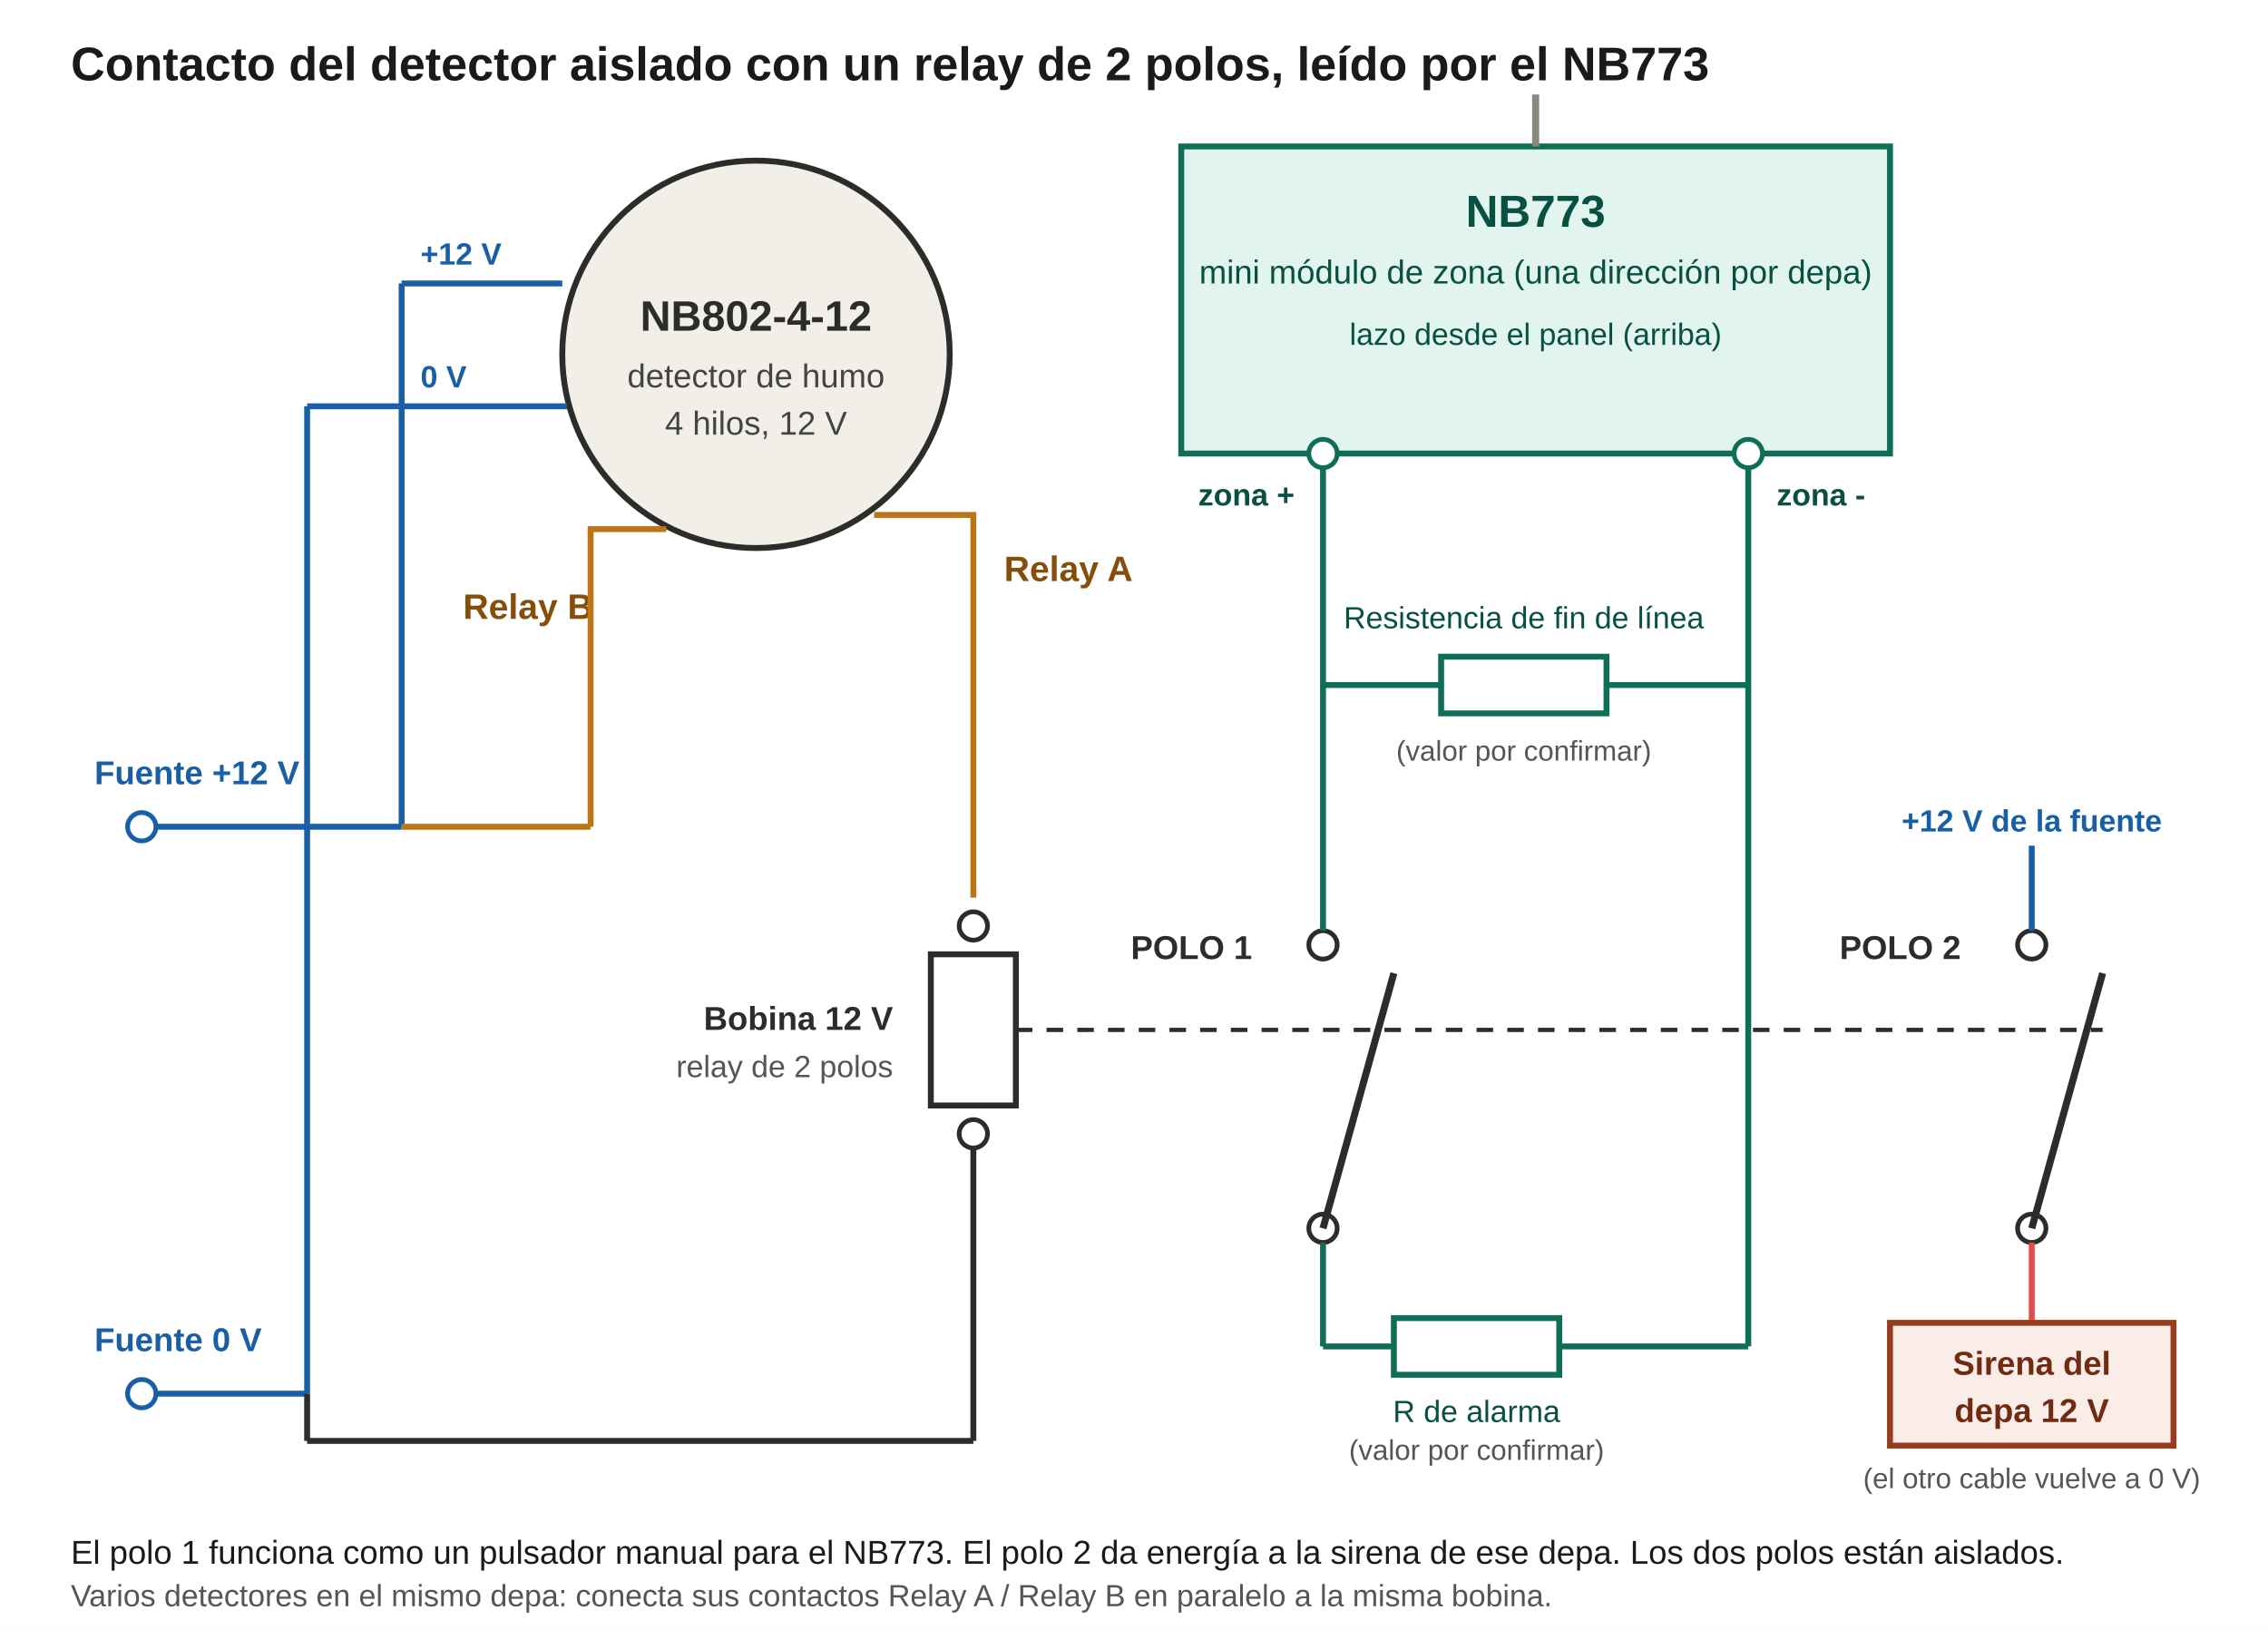
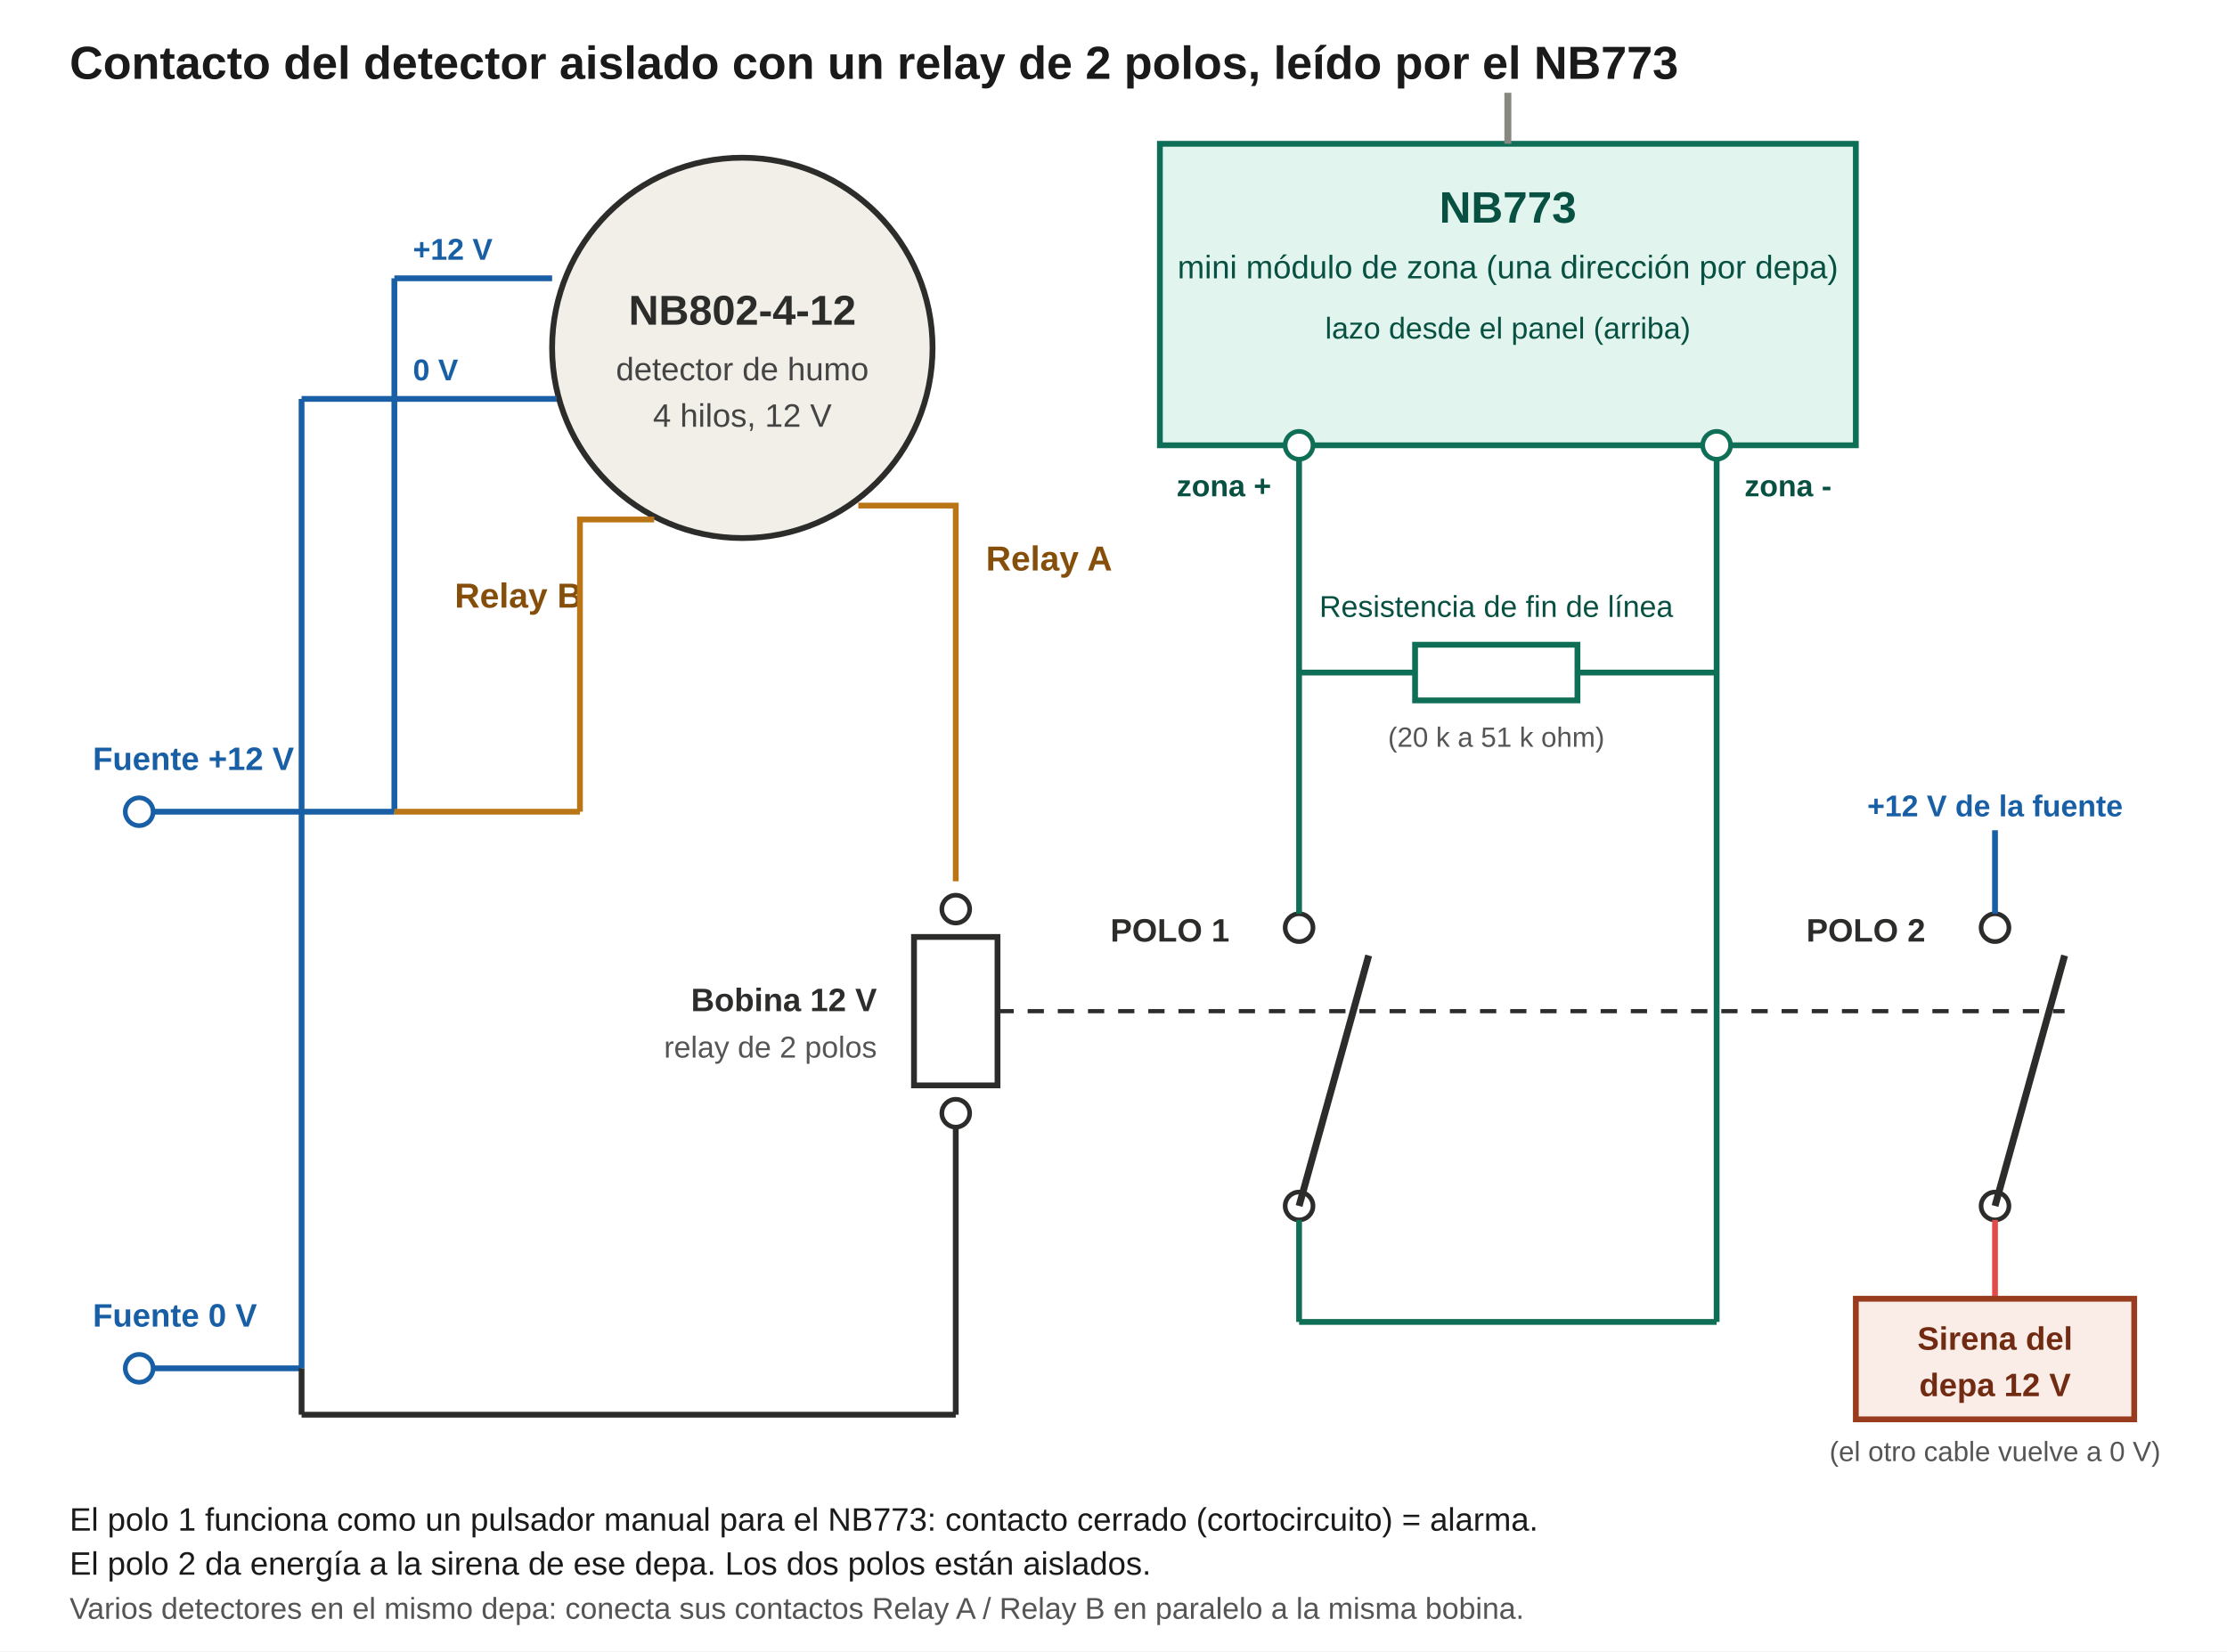
- <svg xmlns="http://www.w3.org/2000/svg" viewBox="0 0 960 690" width="960" height="690" font-family="Arial, Helvetica, sans-serif">
-   <rect width="960" height="690" fill="#ffffff" />
+ <svg xmlns="http://www.w3.org/2000/svg" viewBox="0 0 960 712" width="960" height="712" font-family="Arial, Helvetica, sans-serif">
+   <rect width="960" height="712" fill="#ffffff" />
  <text x="30" y="34" font-size="20" font-weight="bold" fill="#1a1a1a">Contacto del detector aislado con un relay de 2 polos, leído por el NB773</text>
  <text x="40" y="332" font-size="14" font-weight="bold" fill="#185FA5">Fuente +12 V</text>
  <circle cx="60" cy="350" r="6" fill="#fff" stroke="#185FA5" stroke-width="2" />
  <text x="40" y="572" font-size="14" font-weight="bold" fill="#185FA5">Fuente 0 V</text>
  <circle cx="60" cy="590" r="6" fill="#fff" stroke="#185FA5" stroke-width="2" />
  <circle cx="320" cy="150" r="82" fill="#F1EFE8" stroke="#2C2C2A" stroke-width="2.5" />
  <text x="320" y="140" text-anchor="middle" font-size="18" font-weight="bold" fill="#2C2C2A">NB802-4-12</text>
  <text x="320" y="164" text-anchor="middle" font-size="14" fill="#444">detector de humo</text>
  <text x="320" y="184" text-anchor="middle" font-size="14" fill="#444">4 hilos, 12 V</text>
  <line x1="238" y1="120" x2="170" y2="120" stroke="#185FA5" stroke-width="2.5" />
  <line x1="170" y1="120" x2="170" y2="350" stroke="#185FA5" stroke-width="2.5" />
  <line x1="170" y1="350" x2="66" y2="350" stroke="#185FA5" stroke-width="2.5" />
  <line x1="240" y1="172" x2="130" y2="172" stroke="#185FA5" stroke-width="2.5" />
  <line x1="130" y1="172" x2="130" y2="590" stroke="#185FA5" stroke-width="2.5" />
  <line x1="130" y1="590" x2="66" y2="590" stroke="#185FA5" stroke-width="2.5" />
  <text x="178" y="112" font-size="13" font-weight="bold" fill="#185FA5">+12 V</text>
  <text x="178" y="164" font-size="13" font-weight="bold" fill="#185FA5">0 V</text>
  <text x="425" y="246" font-size="15" font-weight="bold" fill="#854F0B">Relay A</text>
  <text x="196" y="262" font-size="15" font-weight="bold" fill="#854F0B">Relay B</text>
  <path d="M 370 218 L 412 218 L 412 380" fill="none" stroke="#BA7517" stroke-width="2.5" />
  <path d="M 282 224 L 250 224 L 250 350" fill="none" stroke="#BA7517" stroke-width="2.5" />
  <line x1="250" y1="350" x2="170" y2="350" stroke="#BA7517" stroke-width="2.5" />
  <circle cx="412" cy="392" r="6" fill="#fff" stroke="#2C2C2A" stroke-width="2" />
  <rect x="394" y="404" width="36" height="64" fill="#fff" stroke="#2C2C2A" stroke-width="2.5" />
  <circle cx="412" cy="480" r="6" fill="#fff" stroke="#2C2C2A" stroke-width="2" />
  <line x1="412" y1="486" x2="412" y2="610" stroke="#2C2C2A" stroke-width="2.5" />
  <line x1="412" y1="610" x2="130" y2="610" stroke="#2C2C2A" stroke-width="2.5" />
  <line x1="130" y1="610" x2="130" y2="590" stroke="#2C2C2A" stroke-width="2.5" />
  <text x="378" y="436" text-anchor="end" font-size="14" font-weight="bold" fill="#2C2C2A">Bobina 12 V</text>
  <text x="378" y="456" text-anchor="end" font-size="13" fill="#555">relay de 2 polos</text>
  <line x1="430" y1="436" x2="890" y2="436" stroke="#2C2C2A" stroke-width="1.8" stroke-dasharray="7 6" />
  <circle cx="560" cy="400" r="6" fill="#fff" stroke="#2C2C2A" stroke-width="2" />
  <circle cx="560" cy="520" r="6" fill="#fff" stroke="#2C2C2A" stroke-width="2" />
  <line x1="560" y1="520" x2="590" y2="412" stroke="#2C2C2A" stroke-width="3" />
  <text x="530" y="406" text-anchor="end" font-size="14" font-weight="bold" fill="#2C2C2A">POLO 1</text>
  <rect x="500" y="62" width="300" height="130" fill="#E1F5EE" stroke="#0F6E56" stroke-width="2.5" />
  <text x="650" y="96" text-anchor="middle" font-size="19" font-weight="bold" fill="#085041">NB773</text>
  <text x="650" y="120" text-anchor="middle" font-size="14" fill="#085041">mini módulo de zona (una dirección por depa)</text>
  <text x="650" y="146" text-anchor="middle" font-size="13" fill="#085041">lazo desde el panel (arriba)</text>
  <line x1="650" y1="62" x2="650" y2="40" stroke="#888780" stroke-width="3" />
  <circle cx="560" cy="192" r="6" fill="#fff" stroke="#0F6E56" stroke-width="2" />
  <circle cx="740" cy="192" r="6" fill="#fff" stroke="#0F6E56" stroke-width="2" />
  <text x="548" y="214" text-anchor="end" font-size="13" font-weight="bold" fill="#085041">zona +</text>
  <text x="752" y="214" text-anchor="start" font-size="13" font-weight="bold" fill="#085041">zona -</text>
  <line x1="560" y1="198" x2="560" y2="394" stroke="#0F6E56" stroke-width="2.5" />
  <line x1="560" y1="526" x2="560" y2="570" stroke="#0F6E56" stroke-width="2.5" />
-   <line x1="560" y1="570" x2="590" y2="570" stroke="#0F6E56" stroke-width="2.5" />
-   <rect x="590" y="558" width="70" height="24" fill="#fff" stroke="#0F6E56" stroke-width="2.5" />
-   <text x="625" y="602" text-anchor="middle" font-size="13" fill="#085041">R de alarma</text>
-   <text x="625" y="618" text-anchor="middle" font-size="12" fill="#555">(valor por confirmar)</text>
-   <line x1="660" y1="570" x2="740" y2="570" stroke="#0F6E56" stroke-width="2.5" />
+   <line x1="560" y1="570" x2="740" y2="570" stroke="#0F6E56" stroke-width="2.5" />
  <line x1="740" y1="570" x2="740" y2="198" stroke="#0F6E56" stroke-width="2.5" />
  <line x1="560" y1="290" x2="610" y2="290" stroke="#0F6E56" stroke-width="2.5" />
  <rect x="610" y="278" width="70" height="24" fill="#fff" stroke="#0F6E56" stroke-width="2.5" />
  <line x1="680" y1="290" x2="740" y2="290" stroke="#0F6E56" stroke-width="2.5" />
  <text x="645" y="266" text-anchor="middle" font-size="13" fill="#085041">Resistencia de fin de línea</text>
-   <text x="645" y="322" text-anchor="middle" font-size="12" fill="#555">(valor por confirmar)</text>
+   <text x="645" y="322" text-anchor="middle" font-size="12" fill="#555">(20 k a 51 k ohm)</text>
  <circle cx="860" cy="400" r="6" fill="#fff" stroke="#2C2C2A" stroke-width="2" />
  <circle cx="860" cy="520" r="6" fill="#fff" stroke="#2C2C2A" stroke-width="2" />
  <line x1="860" y1="520" x2="890" y2="412" stroke="#2C2C2A" stroke-width="3" />
  <text x="830" y="406" text-anchor="end" font-size="14" font-weight="bold" fill="#2C2C2A">POLO 2</text>
  <text x="860" y="352" text-anchor="middle" font-size="13" font-weight="bold" fill="#185FA5">+12 V de la fuente</text>
  <line x1="860" y1="358" x2="860" y2="394" stroke="#185FA5" stroke-width="2.5" />
  <line x1="860" y1="526" x2="860" y2="560" stroke="#E24B4A" stroke-width="2.5" />
  <rect x="800" y="560" width="120" height="52" fill="#FAECE7" stroke="#993C1D" stroke-width="2.5" />
  <text x="860" y="582" text-anchor="middle" font-size="14" font-weight="bold" fill="#712B13">Sirena del</text>
  <text x="860" y="602" text-anchor="middle" font-size="14" font-weight="bold" fill="#712B13">depa 12 V</text>
  <text x="860" y="630" text-anchor="middle" font-size="12" fill="#555">(el otro cable vuelve a 0 V)</text>
-   <text x="30" y="662" font-size="14" fill="#1a1a1a">El polo 1 funciona como un pulsador manual para el NB773. El polo 2 da energía a la sirena de ese depa. Los dos polos están aislados.</text>
-   <text x="30" y="680" font-size="13" fill="#555">Varios detectores en el mismo depa: conecta sus contactos Relay A / Relay B en paralelo a la misma bobina.</text>
+   <text x="30" y="660" font-size="14" fill="#1a1a1a">El polo 1 funciona como un pulsador manual para el NB773: contacto cerrado (cortocircuito) = alarma.</text>
+   <text x="30" y="679" font-size="14" fill="#1a1a1a">El polo 2 da energía a la sirena de ese depa. Los dos polos están aislados.</text>
+   <text x="30" y="698" font-size="13" fill="#555">Varios detectores en el mismo depa: conecta sus contactos Relay A / Relay B en paralelo a la misma bobina.</text>
</svg>
